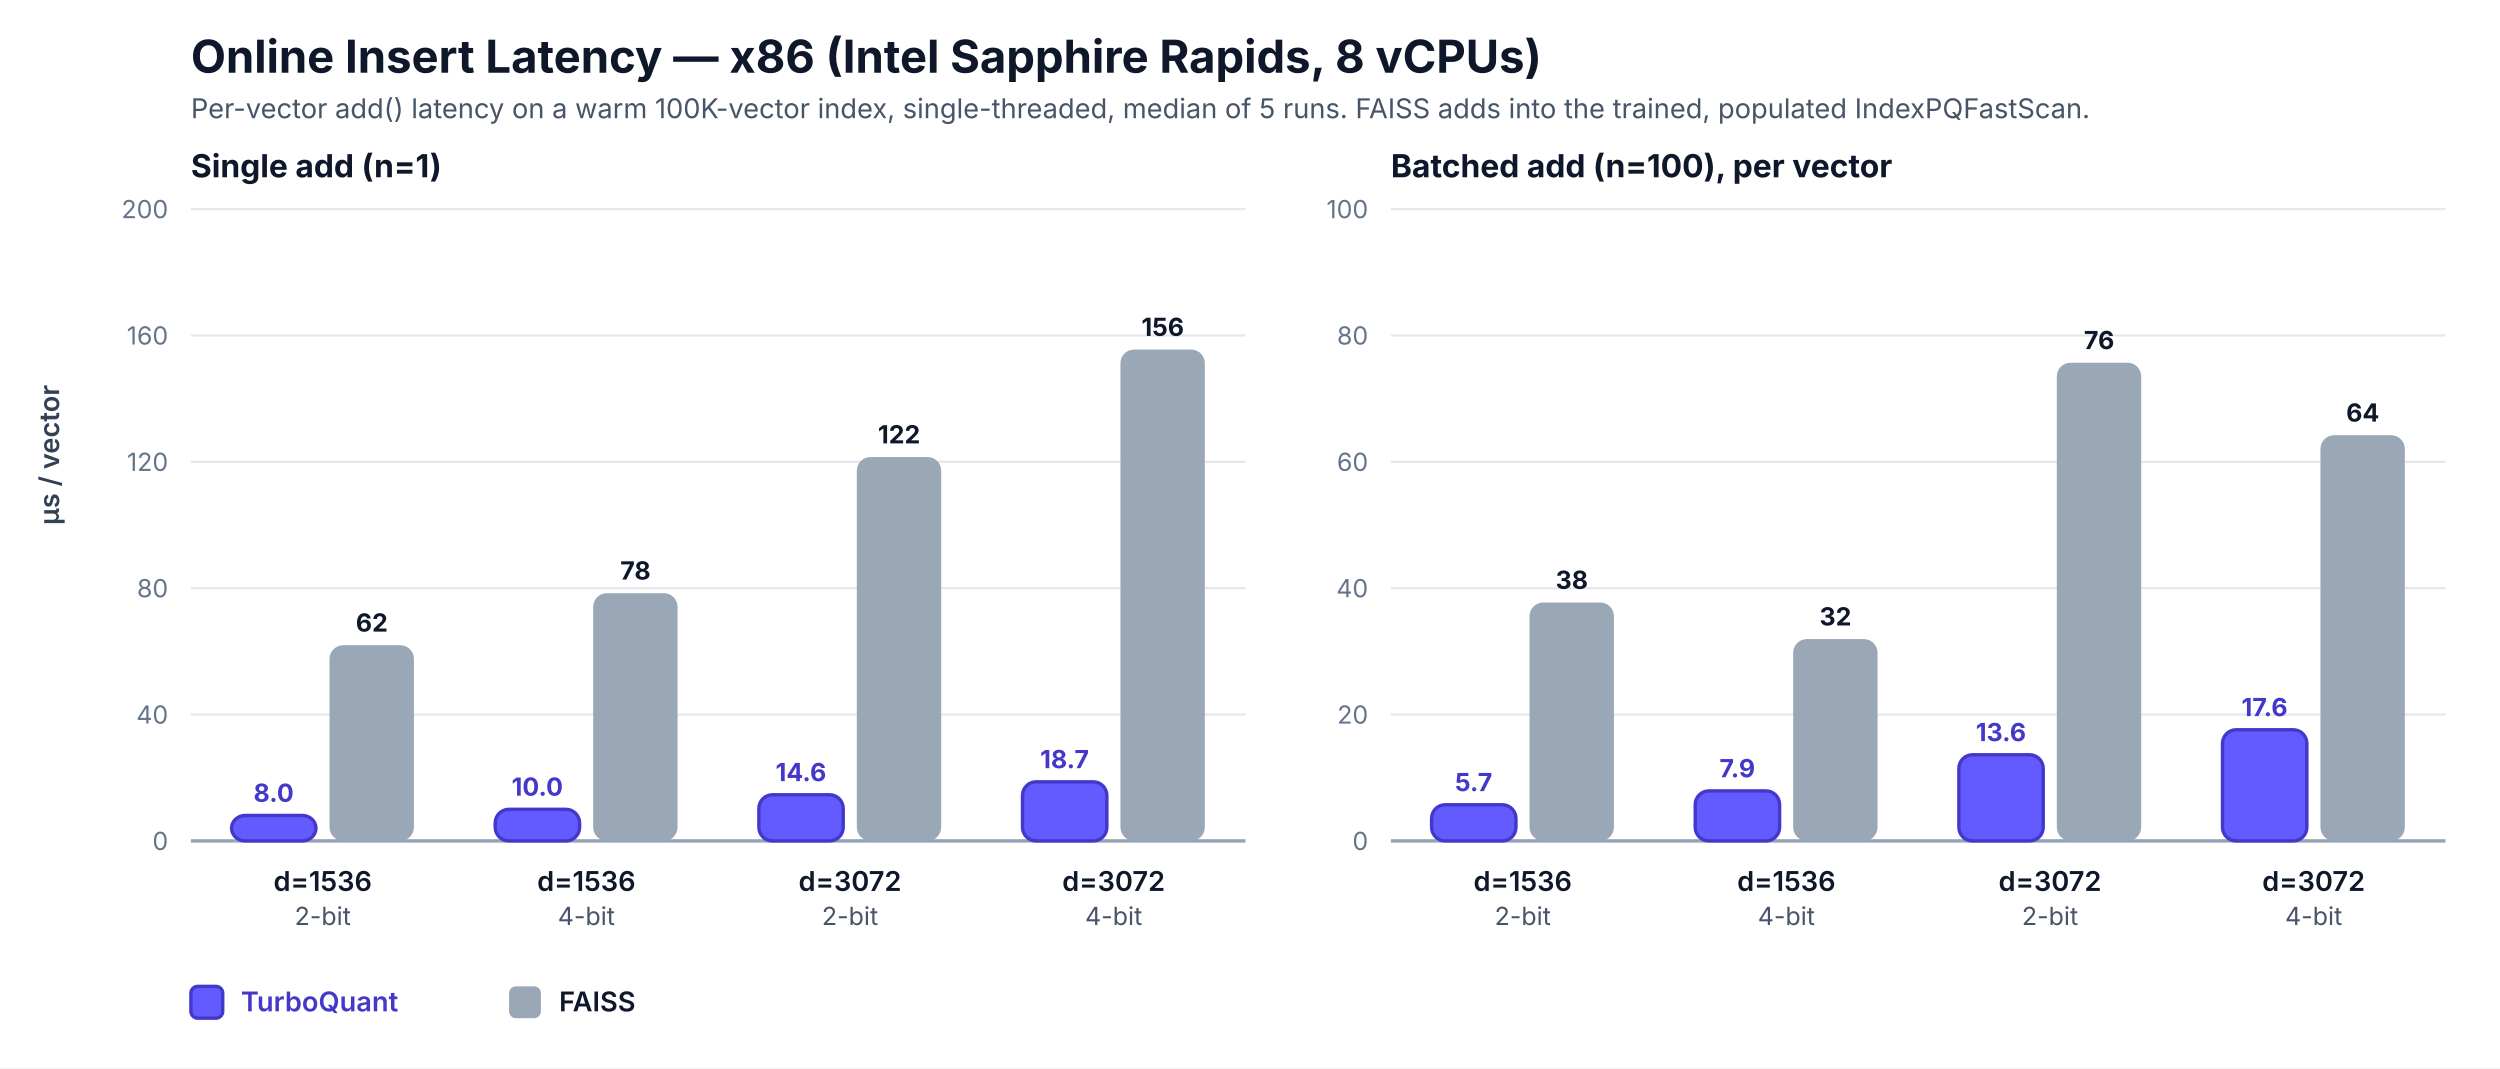
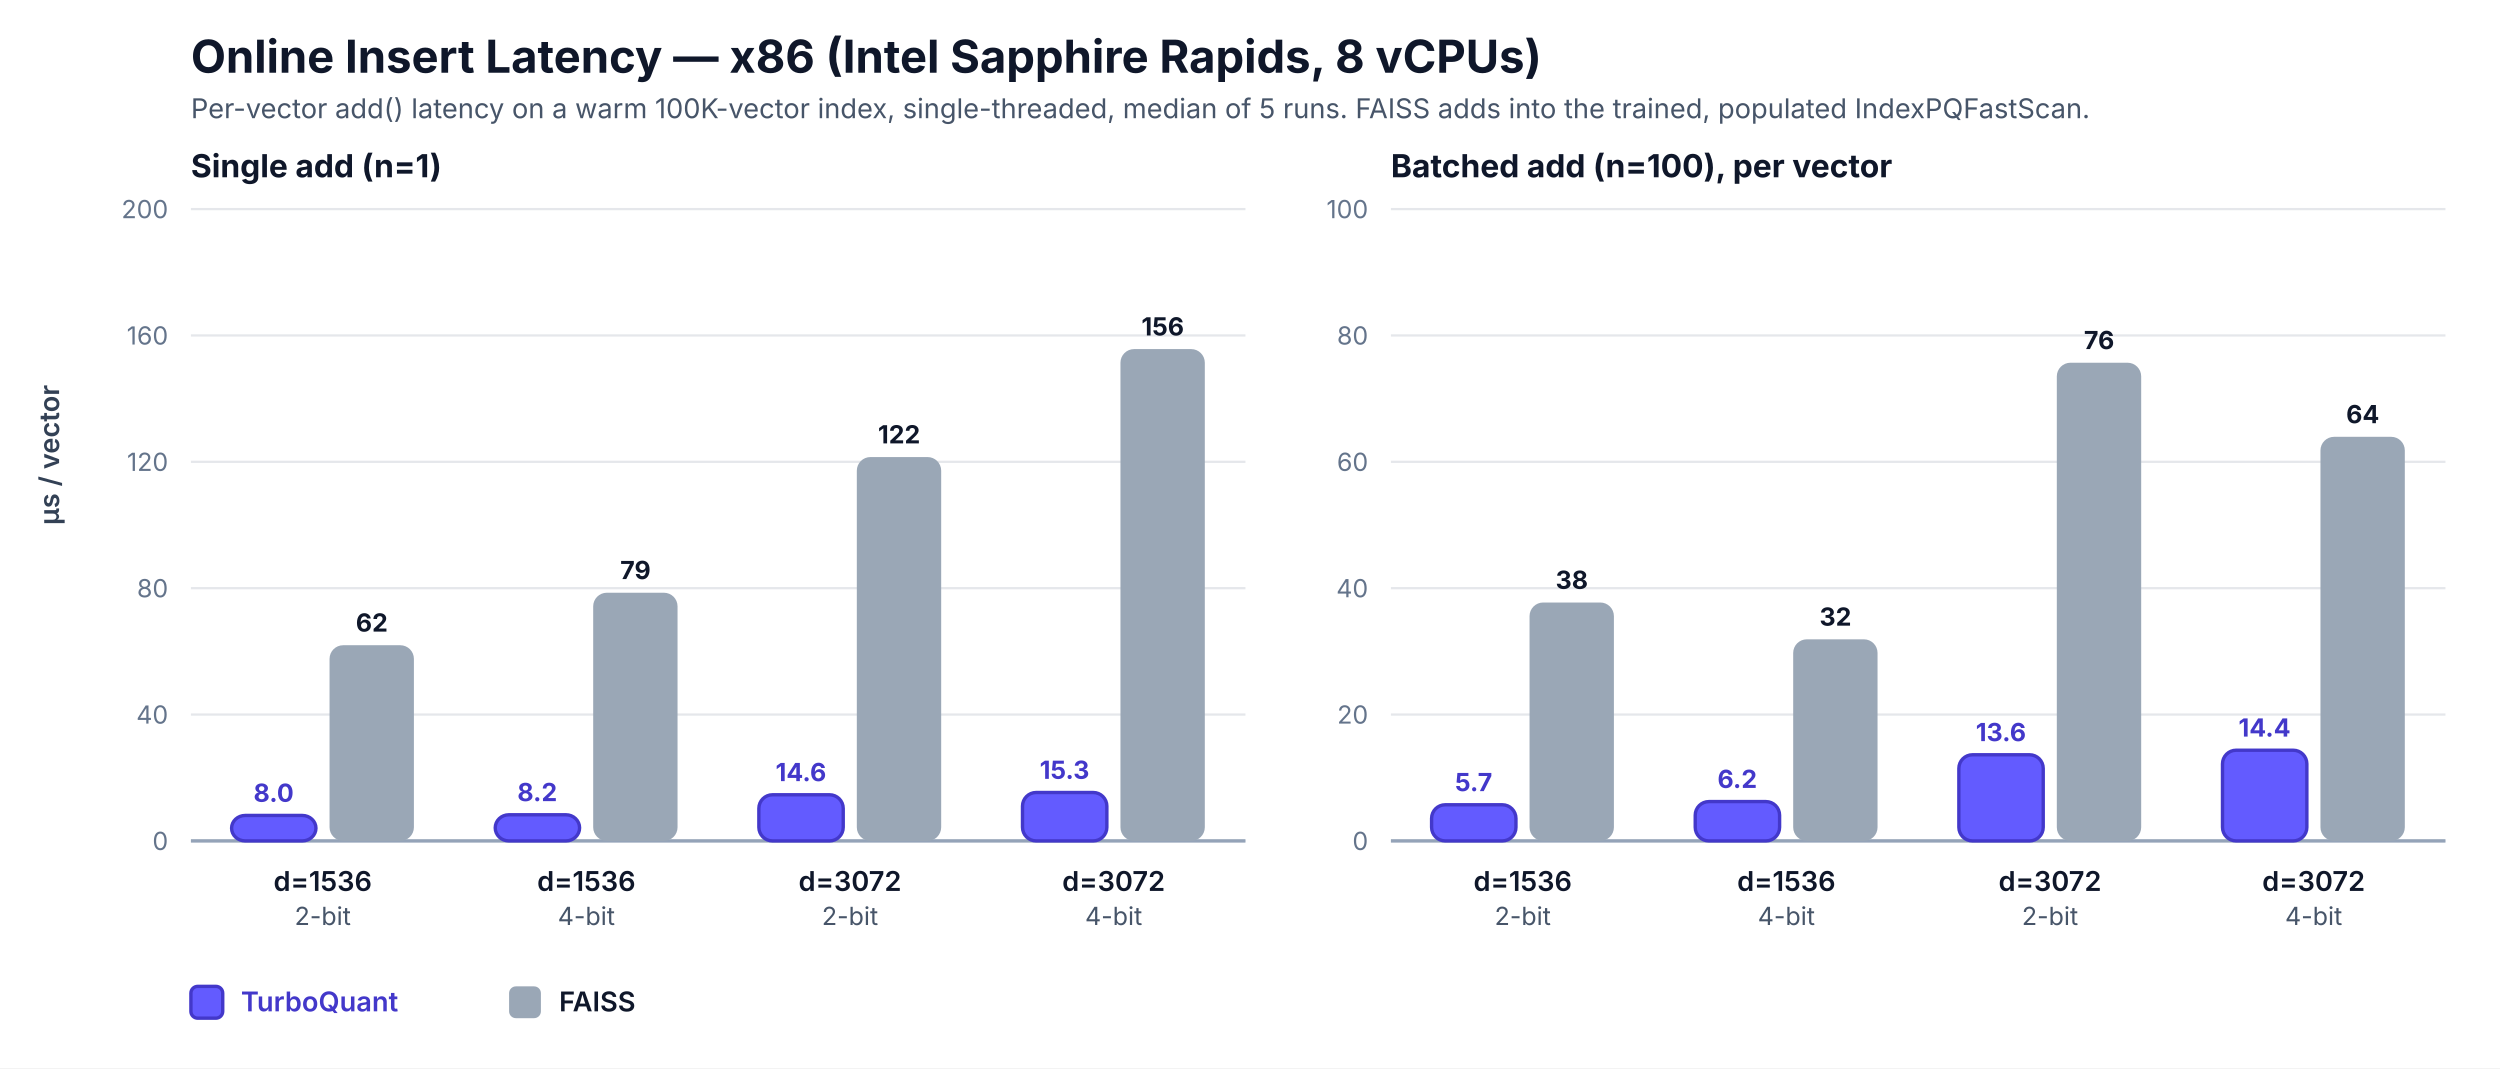
<svg xmlns="http://www.w3.org/2000/svg" width="1100" height="470" viewBox="0 0 1100 470" role="img" aria-label="Online Insert Latency — x86 (Intel Sapphire Rapids, 8 vCPUs)">
  <style>
  .title { font: 700 20px -apple-system, BlinkMacSystemFont, "Segoe UI", sans-serif; fill: #0f172a; }
  .subtitle { font: 400 12px -apple-system, BlinkMacSystemFont, "Segoe UI", sans-serif; fill: #475569; }
  .panel { font: 700 14px -apple-system, BlinkMacSystemFont, "Segoe UI", sans-serif; fill: #0f172a; }
  .label { font: 600 12px -apple-system, BlinkMacSystemFont, "Segoe UI", sans-serif; fill: #0f172a; }
  .secondary { font: 400 11px -apple-system, BlinkMacSystemFont, "Segoe UI", sans-serif; fill: #475569; }
  .tick { font: 400 11px -apple-system, BlinkMacSystemFont, "Segoe UI", sans-serif; fill: #64748b; }
  .value { font: 700 11px -apple-system, BlinkMacSystemFont, "Segoe UI", sans-serif; fill: #0f172a; }
  .value-accent { font: 700 11px -apple-system, BlinkMacSystemFont, "Segoe UI", sans-serif; fill: #4338ca; }
  .axis { font: 600 12px -apple-system, BlinkMacSystemFont, "Segoe UI", sans-serif; fill: #334155; }
  .legend { font: 600 12px -apple-system, BlinkMacSystemFont, "Segoe UI", sans-serif; fill: #0f172a; }
</style>
  <rect width="100%" height="100%" fill="#ffffff" />
  <text x="84" y="32" class="title">Online Insert Latency — x86 (Intel Sapphire Rapids, 8 vCPUs)</text>
  <text x="84" y="52" class="subtitle">Per-vector add() latency on a warm 100K-vector index, single-threaded, median of 5 runs. FAISS adds into the trained, populated IndexPQFastScan.</text>
  <line x1="84.0" y1="370.0" x2="548.0" y2="370.0" stroke="#e5e7eb" stroke-width="1" />
  <text x="74.0" y="374.0" text-anchor="end" class="tick">0</text>
  <line x1="84.0" y1="314.4" x2="548.0" y2="314.4" stroke="#e5e7eb" stroke-width="1" />
  <text x="74.0" y="318.4" text-anchor="end" class="tick">40</text>
  <line x1="84.0" y1="258.8" x2="548.0" y2="258.8" stroke="#e5e7eb" stroke-width="1" />
  <text x="74.0" y="262.8" text-anchor="end" class="tick">80</text>
  <line x1="84.0" y1="203.2" x2="548.0" y2="203.2" stroke="#e5e7eb" stroke-width="1" />
  <text x="74.0" y="207.2" text-anchor="end" class="tick">120</text>
  <line x1="84.0" y1="147.6" x2="548.0" y2="147.6" stroke="#e5e7eb" stroke-width="1" />
  <text x="74.0" y="151.6" text-anchor="end" class="tick">160</text>
  <line x1="84.0" y1="92.0" x2="548.0" y2="92.0" stroke="#e5e7eb" stroke-width="1" />
  <text x="74.0" y="96.0" text-anchor="end" class="tick">200</text>
  <line x1="84.0" y1="370.0" x2="548.0" y2="370.0" stroke="#94a3b8" stroke-width="1.5" />
  <text x="84.0" y="78" class="panel">Single add (n=1)</text>
  <rect x="101.9" y="358.8" width="37.12" height="11.2" rx="6" fill="#635bff" stroke="#4338ca" stroke-width="1.5" />
  <rect x="145.0" y="283.9" width="37.12" height="86.1" rx="6" fill="#9aa7b6" />
  <text x="120.4" y="352.8" text-anchor="middle" class="value-accent">8.0</text>
  <text x="163.6" y="277.9" text-anchor="middle" class="value">62</text>
  <text x="142.0" y="392" text-anchor="middle" class="label">d=1536</text>
  <text x="142.0" y="407" text-anchor="middle" class="secondary">2-bit</text>
-   <rect x="217.9" y="356.1" width="37.12" height="13.9" rx="6" fill="#635bff" stroke="#4338ca" stroke-width="1.5" />
-   <rect x="261.0" y="261.0" width="37.12" height="109.0" rx="6" fill="#9aa7b6" />
-   <text x="236.4" y="350.1" text-anchor="middle" class="value-accent">10.0</text>
-   <text x="279.6" y="255.0" text-anchor="middle" class="value">78</text>
+   <rect x="217.9" y="358.5" width="37.12" height="11.5" rx="6" fill="#635bff" stroke="#4338ca" stroke-width="1.5" />
+   <rect x="261.0" y="260.8" width="37.12" height="109.2" rx="6" fill="#9aa7b6" />
+   <text x="236.4" y="352.5" text-anchor="middle" class="value-accent">8.2</text>
+   <text x="279.6" y="254.8" text-anchor="middle" class="value">79</text>
  <text x="258.0" y="392" text-anchor="middle" class="label">d=1536</text>
  <text x="258.0" y="407" text-anchor="middle" class="secondary">4-bit</text>
  <rect x="333.9" y="349.7" width="37.12" height="20.3" rx="6" fill="#635bff" stroke="#4338ca" stroke-width="1.5" />
  <rect x="377.0" y="201.1" width="37.12" height="168.9" rx="6" fill="#9aa7b6" />
  <text x="352.4" y="343.7" text-anchor="middle" class="value-accent">14.6</text>
  <text x="395.6" y="195.1" text-anchor="middle" class="value">122</text>
  <text x="374.0" y="392" text-anchor="middle" class="label">d=3072</text>
  <text x="374.0" y="407" text-anchor="middle" class="secondary">2-bit</text>
-   <rect x="449.9" y="344.0" width="37.12" height="26.0" rx="6" fill="#635bff" stroke="#4338ca" stroke-width="1.5" />
-   <rect x="493.0" y="153.8" width="37.12" height="216.2" rx="6" fill="#9aa7b6" />
-   <text x="468.4" y="338.0" text-anchor="middle" class="value-accent">18.7</text>
-   <text x="511.6" y="147.8" text-anchor="middle" class="value">156</text>
+   <rect x="449.9" y="348.7" width="37.12" height="21.3" rx="6" fill="#635bff" stroke="#4338ca" stroke-width="1.5" />
+   <rect x="493.0" y="153.6" width="37.12" height="216.4" rx="6" fill="#9aa7b6" />
+   <text x="468.4" y="342.7" text-anchor="middle" class="value-accent">15.3</text>
+   <text x="511.6" y="147.6" text-anchor="middle" class="value">156</text>
  <text x="490.0" y="392" text-anchor="middle" class="label">d=3072</text>
  <text x="490.0" y="407" text-anchor="middle" class="secondary">4-bit</text>
  <line x1="612.0" y1="370.0" x2="1076.0" y2="370.0" stroke="#e5e7eb" stroke-width="1" />
  <text x="602.0" y="374.0" text-anchor="end" class="tick">0</text>
  <line x1="612.0" y1="314.4" x2="1076.0" y2="314.4" stroke="#e5e7eb" stroke-width="1" />
  <text x="602.0" y="318.4" text-anchor="end" class="tick">20</text>
  <line x1="612.0" y1="258.8" x2="1076.0" y2="258.8" stroke="#e5e7eb" stroke-width="1" />
  <text x="602.0" y="262.8" text-anchor="end" class="tick">40</text>
  <line x1="612.0" y1="203.2" x2="1076.0" y2="203.2" stroke="#e5e7eb" stroke-width="1" />
  <text x="602.0" y="207.2" text-anchor="end" class="tick">60</text>
  <line x1="612.0" y1="147.6" x2="1076.0" y2="147.6" stroke="#e5e7eb" stroke-width="1" />
  <text x="602.0" y="151.6" text-anchor="end" class="tick">80</text>
  <line x1="612.0" y1="92.0" x2="1076.0" y2="92.0" stroke="#e5e7eb" stroke-width="1" />
  <text x="602.0" y="96.0" text-anchor="end" class="tick">100</text>
  <line x1="612.0" y1="370.0" x2="1076.0" y2="370.0" stroke="#94a3b8" stroke-width="1.5" />
  <text x="612.0" y="78" class="panel">Batched add (n=100), per vector</text>
  <rect x="629.9" y="354.1" width="37.12" height="15.9" rx="6" fill="#635bff" stroke="#4338ca" stroke-width="1.5" />
  <rect x="673.0" y="265.1" width="37.12" height="104.9" rx="6" fill="#9aa7b6" />
  <text x="648.4" y="348.1" text-anchor="middle" class="value-accent">5.7</text>
  <text x="691.6" y="259.1" text-anchor="middle" class="value">38</text>
  <text x="670.0" y="392" text-anchor="middle" class="label">d=1536</text>
  <text x="670.0" y="407" text-anchor="middle" class="secondary">2-bit</text>
-   <rect x="745.9" y="348.0" width="37.12" height="22.0" rx="6" fill="#635bff" stroke="#4338ca" stroke-width="1.5" />
-   <rect x="789.0" y="281.2" width="37.12" height="88.8" rx="6" fill="#9aa7b6" />
-   <text x="764.4" y="342.0" text-anchor="middle" class="value-accent">7.9</text>
-   <text x="807.6" y="275.2" text-anchor="middle" class="value">32</text>
+   <rect x="745.9" y="352.7" width="37.12" height="17.3" rx="6" fill="#635bff" stroke="#4338ca" stroke-width="1.5" />
+   <rect x="789.0" y="281.3" width="37.12" height="88.7" rx="6" fill="#9aa7b6" />
+   <text x="764.4" y="346.7" text-anchor="middle" class="value-accent">6.2</text>
+   <text x="807.6" y="275.3" text-anchor="middle" class="value">32</text>
  <text x="786.0" y="392" text-anchor="middle" class="label">d=1536</text>
  <text x="786.0" y="407" text-anchor="middle" class="secondary">4-bit</text>
  <rect x="861.9" y="332.1" width="37.12" height="37.9" rx="6" fill="#635bff" stroke="#4338ca" stroke-width="1.5" />
  <rect x="905.0" y="159.6" width="37.12" height="210.4" rx="6" fill="#9aa7b6" />
  <text x="880.4" y="326.1" text-anchor="middle" class="value-accent">13.6</text>
  <text x="923.6" y="153.6" text-anchor="middle" class="value">76</text>
  <text x="902.0" y="392" text-anchor="middle" class="label">d=3072</text>
  <text x="902.0" y="407" text-anchor="middle" class="secondary">2-bit</text>
-   <rect x="977.9" y="321.1" width="37.12" height="48.9" rx="6" fill="#635bff" stroke="#4338ca" stroke-width="1.5" />
-   <rect x="1021.0" y="191.5" width="37.12" height="178.5" rx="6" fill="#9aa7b6" />
-   <text x="996.4" y="315.1" text-anchor="middle" class="value-accent">17.6</text>
-   <text x="1039.6" y="185.5" text-anchor="middle" class="value">64</text>
+   <rect x="977.9" y="330.1" width="37.12" height="39.9" rx="6" fill="#635bff" stroke="#4338ca" stroke-width="1.5" />
+   <rect x="1021.0" y="192.2" width="37.12" height="177.8" rx="6" fill="#9aa7b6" />
+   <text x="996.4" y="324.1" text-anchor="middle" class="value-accent">14.4</text>
+   <text x="1039.6" y="186.2" text-anchor="middle" class="value">64</text>
  <text x="1018.0" y="392" text-anchor="middle" class="label">d=3072</text>
  <text x="1018.0" y="407" text-anchor="middle" class="secondary">4-bit</text>
  <text x="26" y="231.0" transform="rotate(-90, 26, 231.0)" class="axis">µs / vector</text>
  <rect x="84" y="434" width="14" height="14" rx="3" fill="#635bff" stroke="#4338ca" stroke-width="1.5" />
  <text x="106" y="445" class="legend" style="fill: #4338ca;">TurboQuant</text>
  <rect x="224" y="434" width="14" height="14" rx="3" fill="#9aa7b6" />
  <text x="246" y="445" class="legend">FAISS</text>
</svg>
